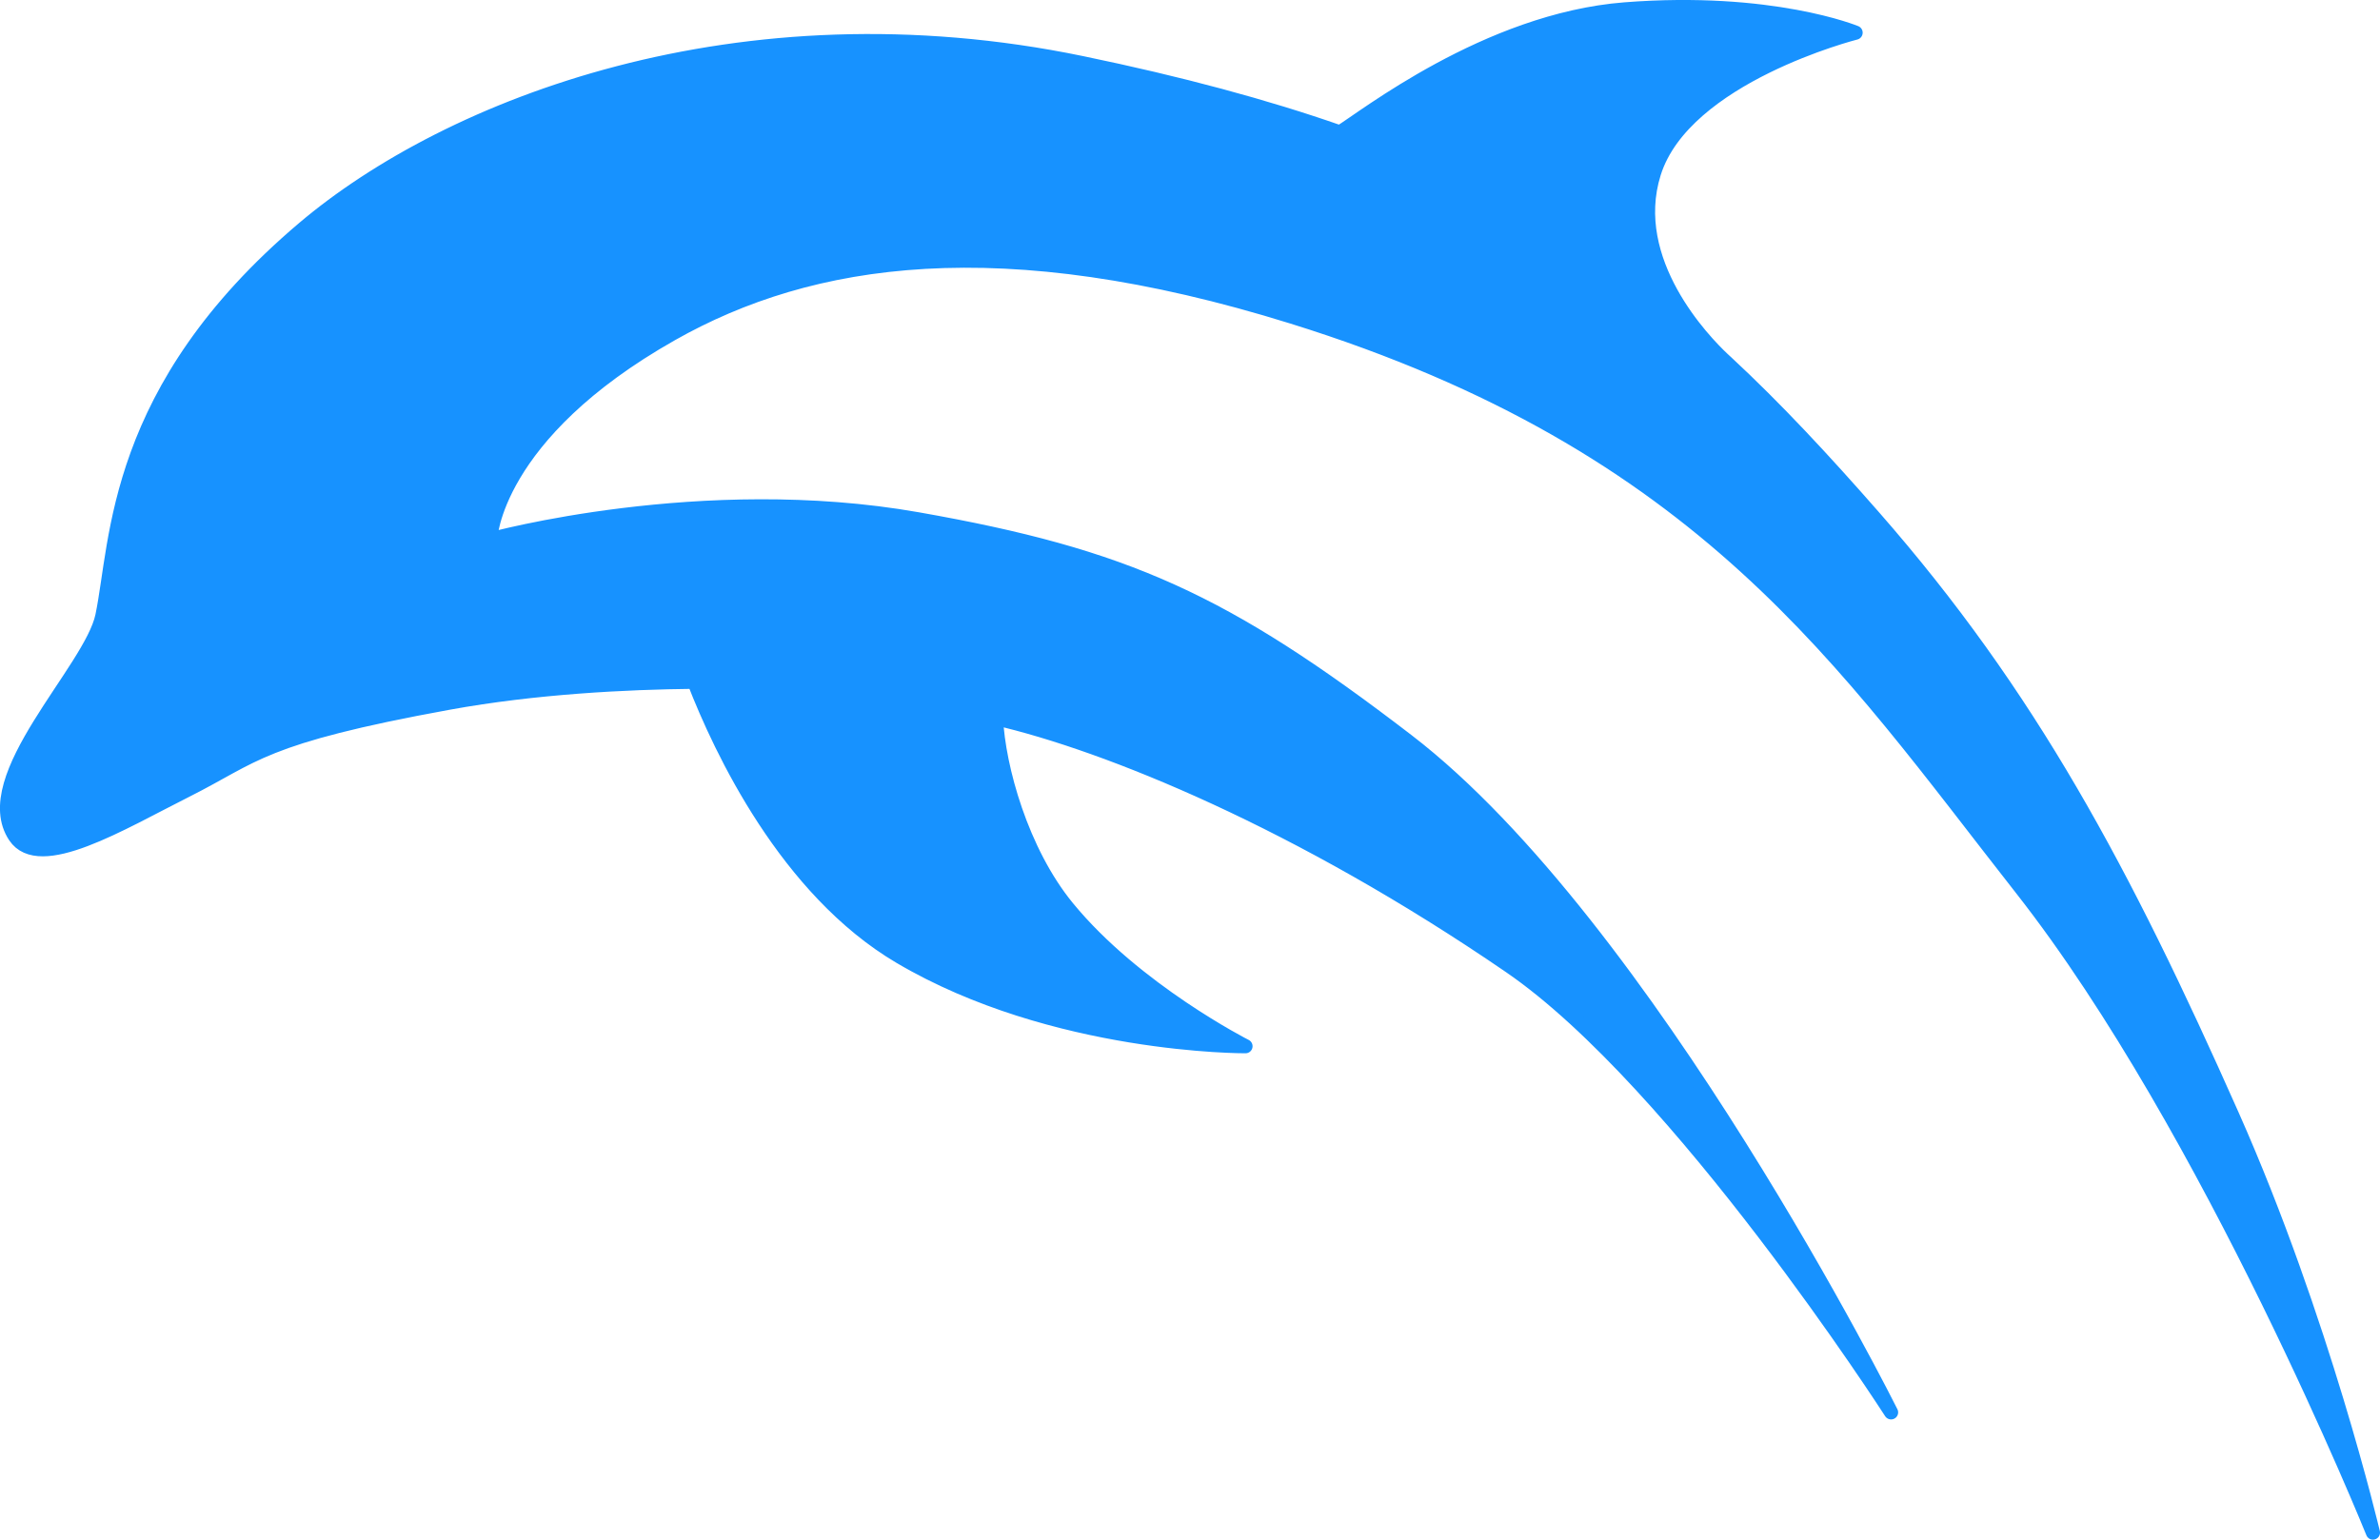
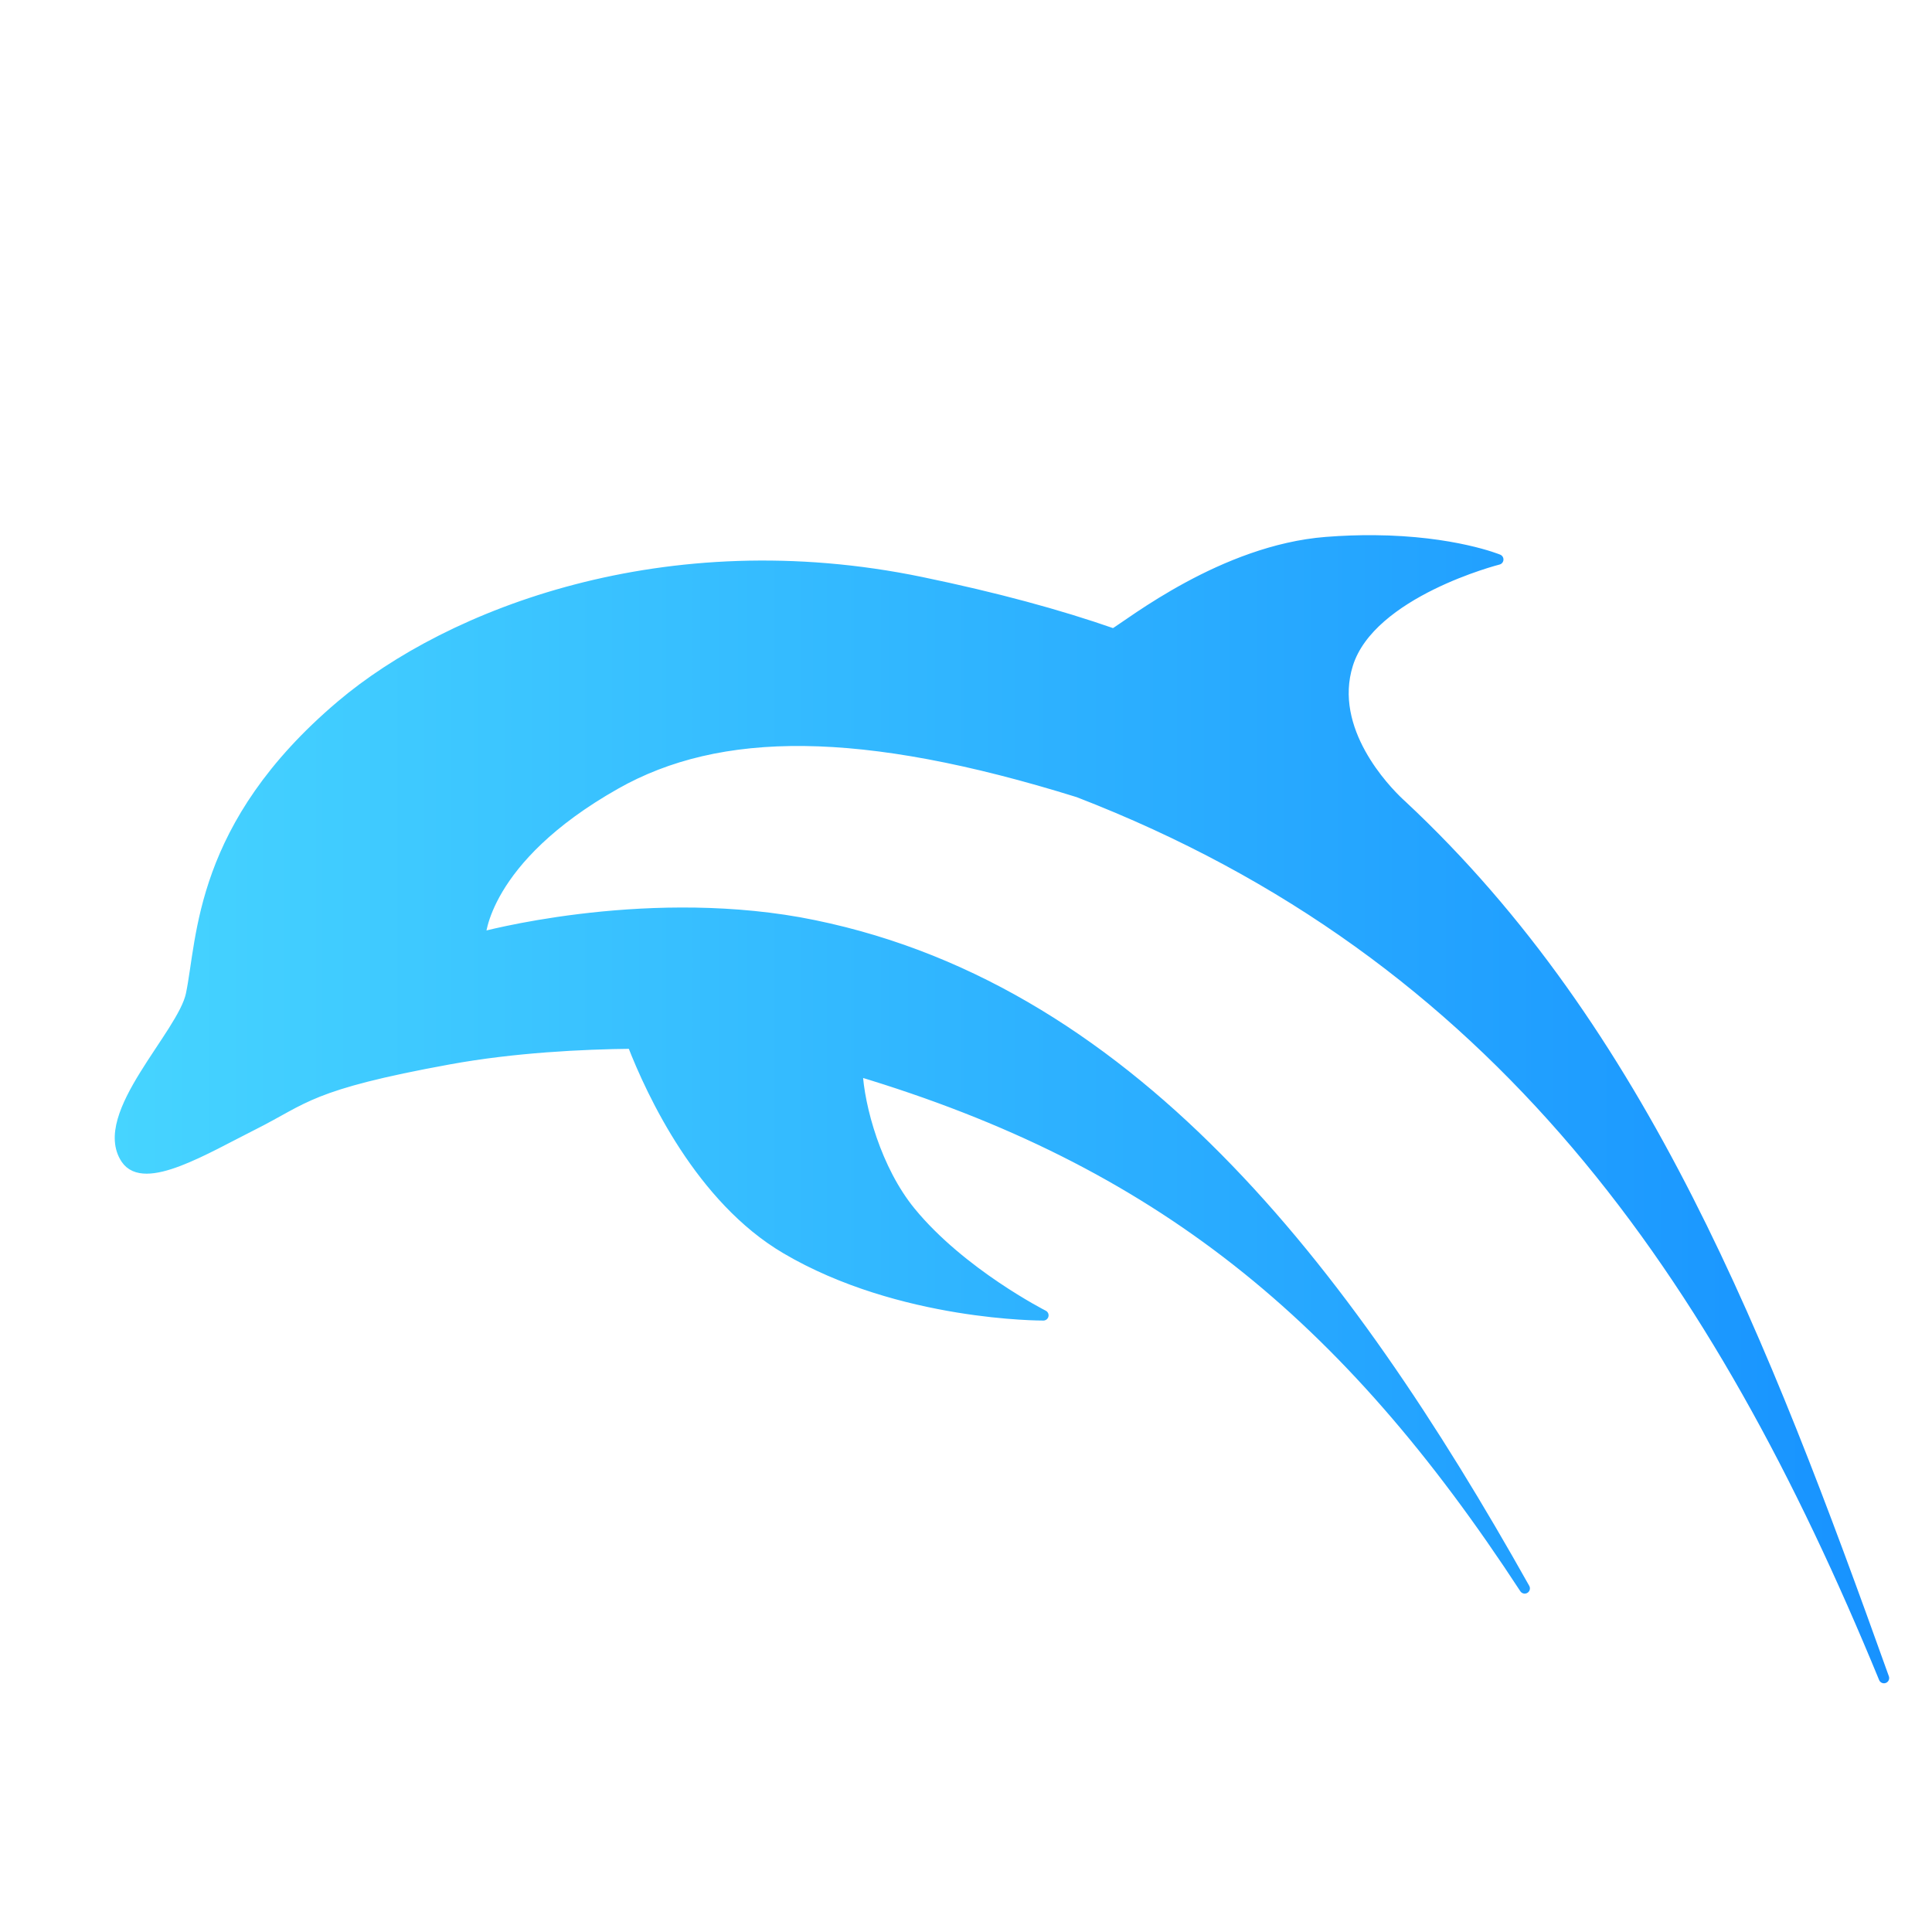
- <svg xmlns="http://www.w3.org/2000/svg" version="1.1" width="1700" height="1100" viewBox="0 0 1700 1100" id="svg11">
-   <defs id="defs15" />
-   <linearGradient id="g" gradientUnits="userSpaceOnUse" x1="0" y1="506" x2="0" y2="1588">
-     <stop offset="0" stop-color="#46D4FF" id="stop2" />
-     <stop offset="1" stop-color="#1792FF" id="stop4" />
+ <svg xmlns="http://www.w3.org/2000/svg" xmlns:xlink="http://www.w3.org/1999/xlink" version="1.1" width="2048" height="2048" viewBox="0 0 2048 2048" id="svg11">
+   <defs id="defs15">
+     <linearGradient y2="1588" x2="0" y1="506" x1="0" gradientUnits="userSpaceOnUse" id="g">
+       <stop id="stop833" stop-color="#46D4FF" offset="0" />
+       <stop id="stop835" stop-color="#1792FF" offset="1" />
+     </linearGradient>
+     <linearGradient xlink:href="#g" id="linearGradient844" x1="268.9" y1="1197.568" x2="1968.9" y2="1197.568" gradientUnits="userSpaceOnUse" />
+     <linearGradient xlink:href="#g" id="linearGradient864" x1="268.9" y1="1197.568" x2="1968.9" y2="1197.568" gradientUnits="userSpaceOnUse" />
+     <linearGradient xlink:href="#g" id="linearGradient867" gradientUnits="userSpaceOnUse" x1="268.9" y1="1197.568" x2="1968.9" y2="1197.568" gradientTransform="matrix(1.106488,0,0,1.106488,-175.9089,-149.2711)" />
+     <linearGradient xlink:href="#g" id="linearGradient869" gradientUnits="userSpaceOnUse" x1="268.9" y1="1197.568" x2="1968.9" y2="1197.568" gradientTransform="matrix(1.106488,0,0,1.106488,-175.9089,-149.2711)" />
+   </defs>
+   <linearGradient id="g-rev" gradientUnits="userSpaceOnUse" x1="0" y1="506" x2="0" y2="1588">
+     <stop offset="0" stop-color="#46D4FF" id="stop2" style="stop-color:#1792ff;stop-opacity:1" />
+     <stop offset="1" stop-color="#1792FF" id="stop4" style="stop-color:#46d4ff;stop-opacity:1" />
  </linearGradient>
-   <path d="M 1594.434,796.892 C 1516.644,621.668 1449.741,496.417 1338.272,369.203 1302.418,328.285 1268.455,291.72 1233.093,258.898 l 0.04,0.01 c 0,0 -0.281,-0.242 -0.794,-0.704 -0.638,-0.59 -1.277,-1.181 -1.915,-1.77 -13.125,-12.369 -68.837,-69.593 -49.044,-132.771 21.721,-69.329 144.054,-100.315 144.054,-100.315 0,0 -59.964,-24.868 -164.892,-16.652 C 1062.066,14.407 973.584,84.697 957.044,94.579 904.009,76.047 843.497,59.705 772.727,45.049 527.949,-5.645 320.785,75.165 216.831,163.237 80.581,278.673 84.35,386.235 73.118,440.037 c -8.083,38.715 -90.274,115.617 -62.335,157.518 17.431,26.141 75.438,-9.357 122.231,-32.851 49.198,-24.701 52.989,-38.138 187.443,-62.626 61.858,-11.266 126.96,-14.499 175.429,-14.996 18.861,48.615 65.756,148.546 147.006,196.478 109.705,64.719 246.756,63.905 246.756,63.905 0,0 -78.758,-39.94 -127.21,-99.08 -32.974,-40.247 -49.332,-100.255 -51.011,-135.213 v 0 c 79.384,18.413 216.186,73.705 367.109,177.183 120.446,82.582 272.238,318.699 272.238,318.699 0,0 -173.733,-347.981 -345.705,-479.929 C 874.34,428.821 804.181,397.207 655.464,370.967 501.377,343.779 350.115,385.413 350.115,385.413 c 0,0 2.19,-74.723 129.597,-146.818 99.469,-56.286 235.395,-77.044 443.501,-12.239 294.007,91.555 394.28,247.455 520.747,408.559 134.605,171.473 250.999,460.048 250.999,460.048 0,0 -35.89,-152.471 -100.525,-298.066 z" id="path9" style="opacity:1;fill:#1792ff;fill-opacity:1;stroke:#1792ff;stroke-width:10.086;stroke-linecap:round;stroke-linejoin:round;stroke-miterlimit:4;stroke-dasharray:none;stroke-opacity:1" />
+   <path style="opacity:1;fill:url(#linearGradient869);fill-opacity:1;stroke:url(#linearGradient867);stroke-width:11.065;stroke-linecap:round;stroke-linejoin:round;stroke-miterlimit:4;stroke-dasharray:none;stroke-opacity:1" d="m 1456.467,572.837 c -15.648,-0.122 -32.576,0.406 -50.717,1.826 -108.963,8.533 -206.866,86.308 -225.168,97.241 C 1121.899,651.4 1054.944,633.318 976.638,617.101 705.794,561.009 476.569,650.423 361.546,747.874 210.786,875.603 214.958,994.621 202.529,1054.151 c -8.943,42.838 -99.888,127.928 -68.974,174.291 19.287,28.925 83.472,-10.354 135.249,-36.35 54.437,-27.332 58.632,-42.198 207.404,-69.294 68.445,-12.466 140.478,-16.044 194.109,-16.593 20.87,53.792 72.759,164.364 162.66,217.401 121.387,71.611 273.032,70.709 273.032,70.709 0,0 -87.143,-44.193 -140.755,-109.631 -36.485,-44.533 -54.587,-110.931 -56.444,-149.611 318.884,95.609 518.524,259.37 707.43,548.688 C 1426.07,1344.959 1194.155,1040.863 846.888,977.726 676.392,947.642 509.022,993.709 509.022,993.709 c 0,0 2.423,-82.679 143.398,-162.451 110.062,-62.28 260.464,-63.182 490.729,8.523 445.333,172.038 677.792,510.77 853.925,939.036 -127.934,-357.53 -255.442,-686.477 -511.048,-925.097 l 0.045,0.013 c 0,0 -0.309,-0.269 -0.877,-0.78 -0.706,-0.653 -1.413,-1.306 -2.12,-1.958 -14.523,-13.687 -76.167,-77.003 -54.266,-146.91 24.034,-76.711 159.393,-110.999 159.393,-110.999 0,0 -47.234,-19.589 -131.735,-20.25 z" id="path9" />
</svg>
